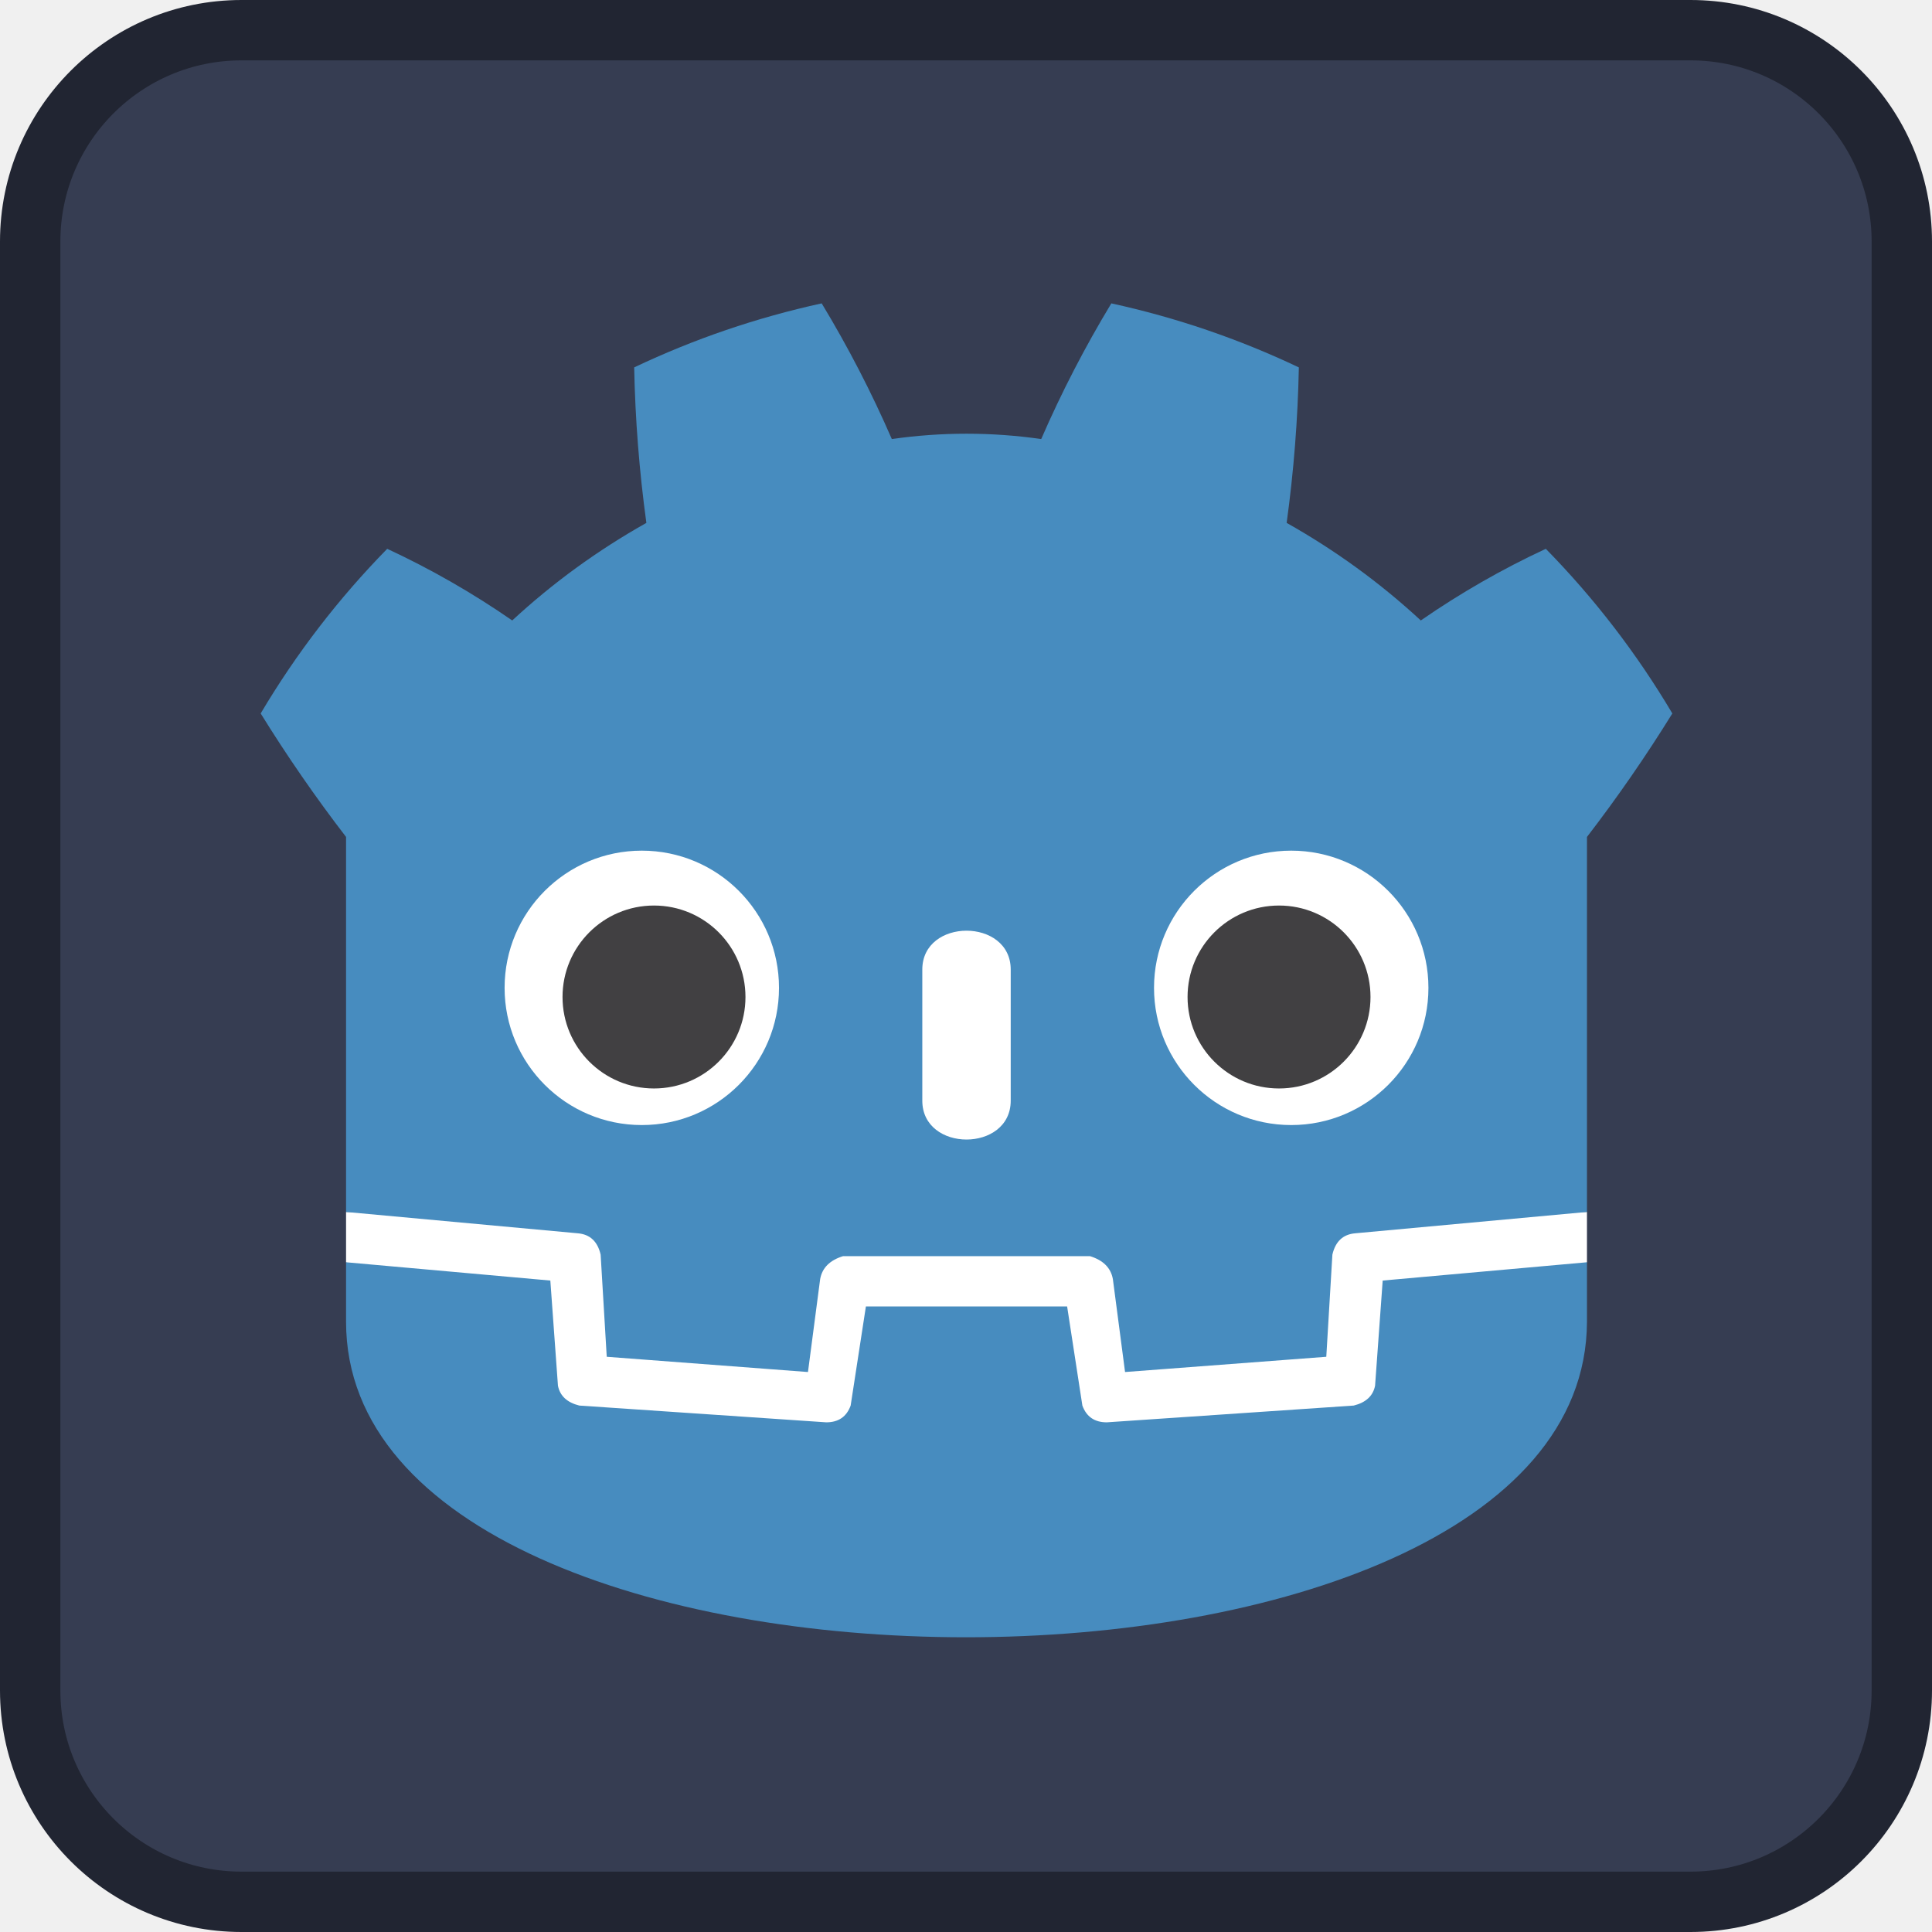
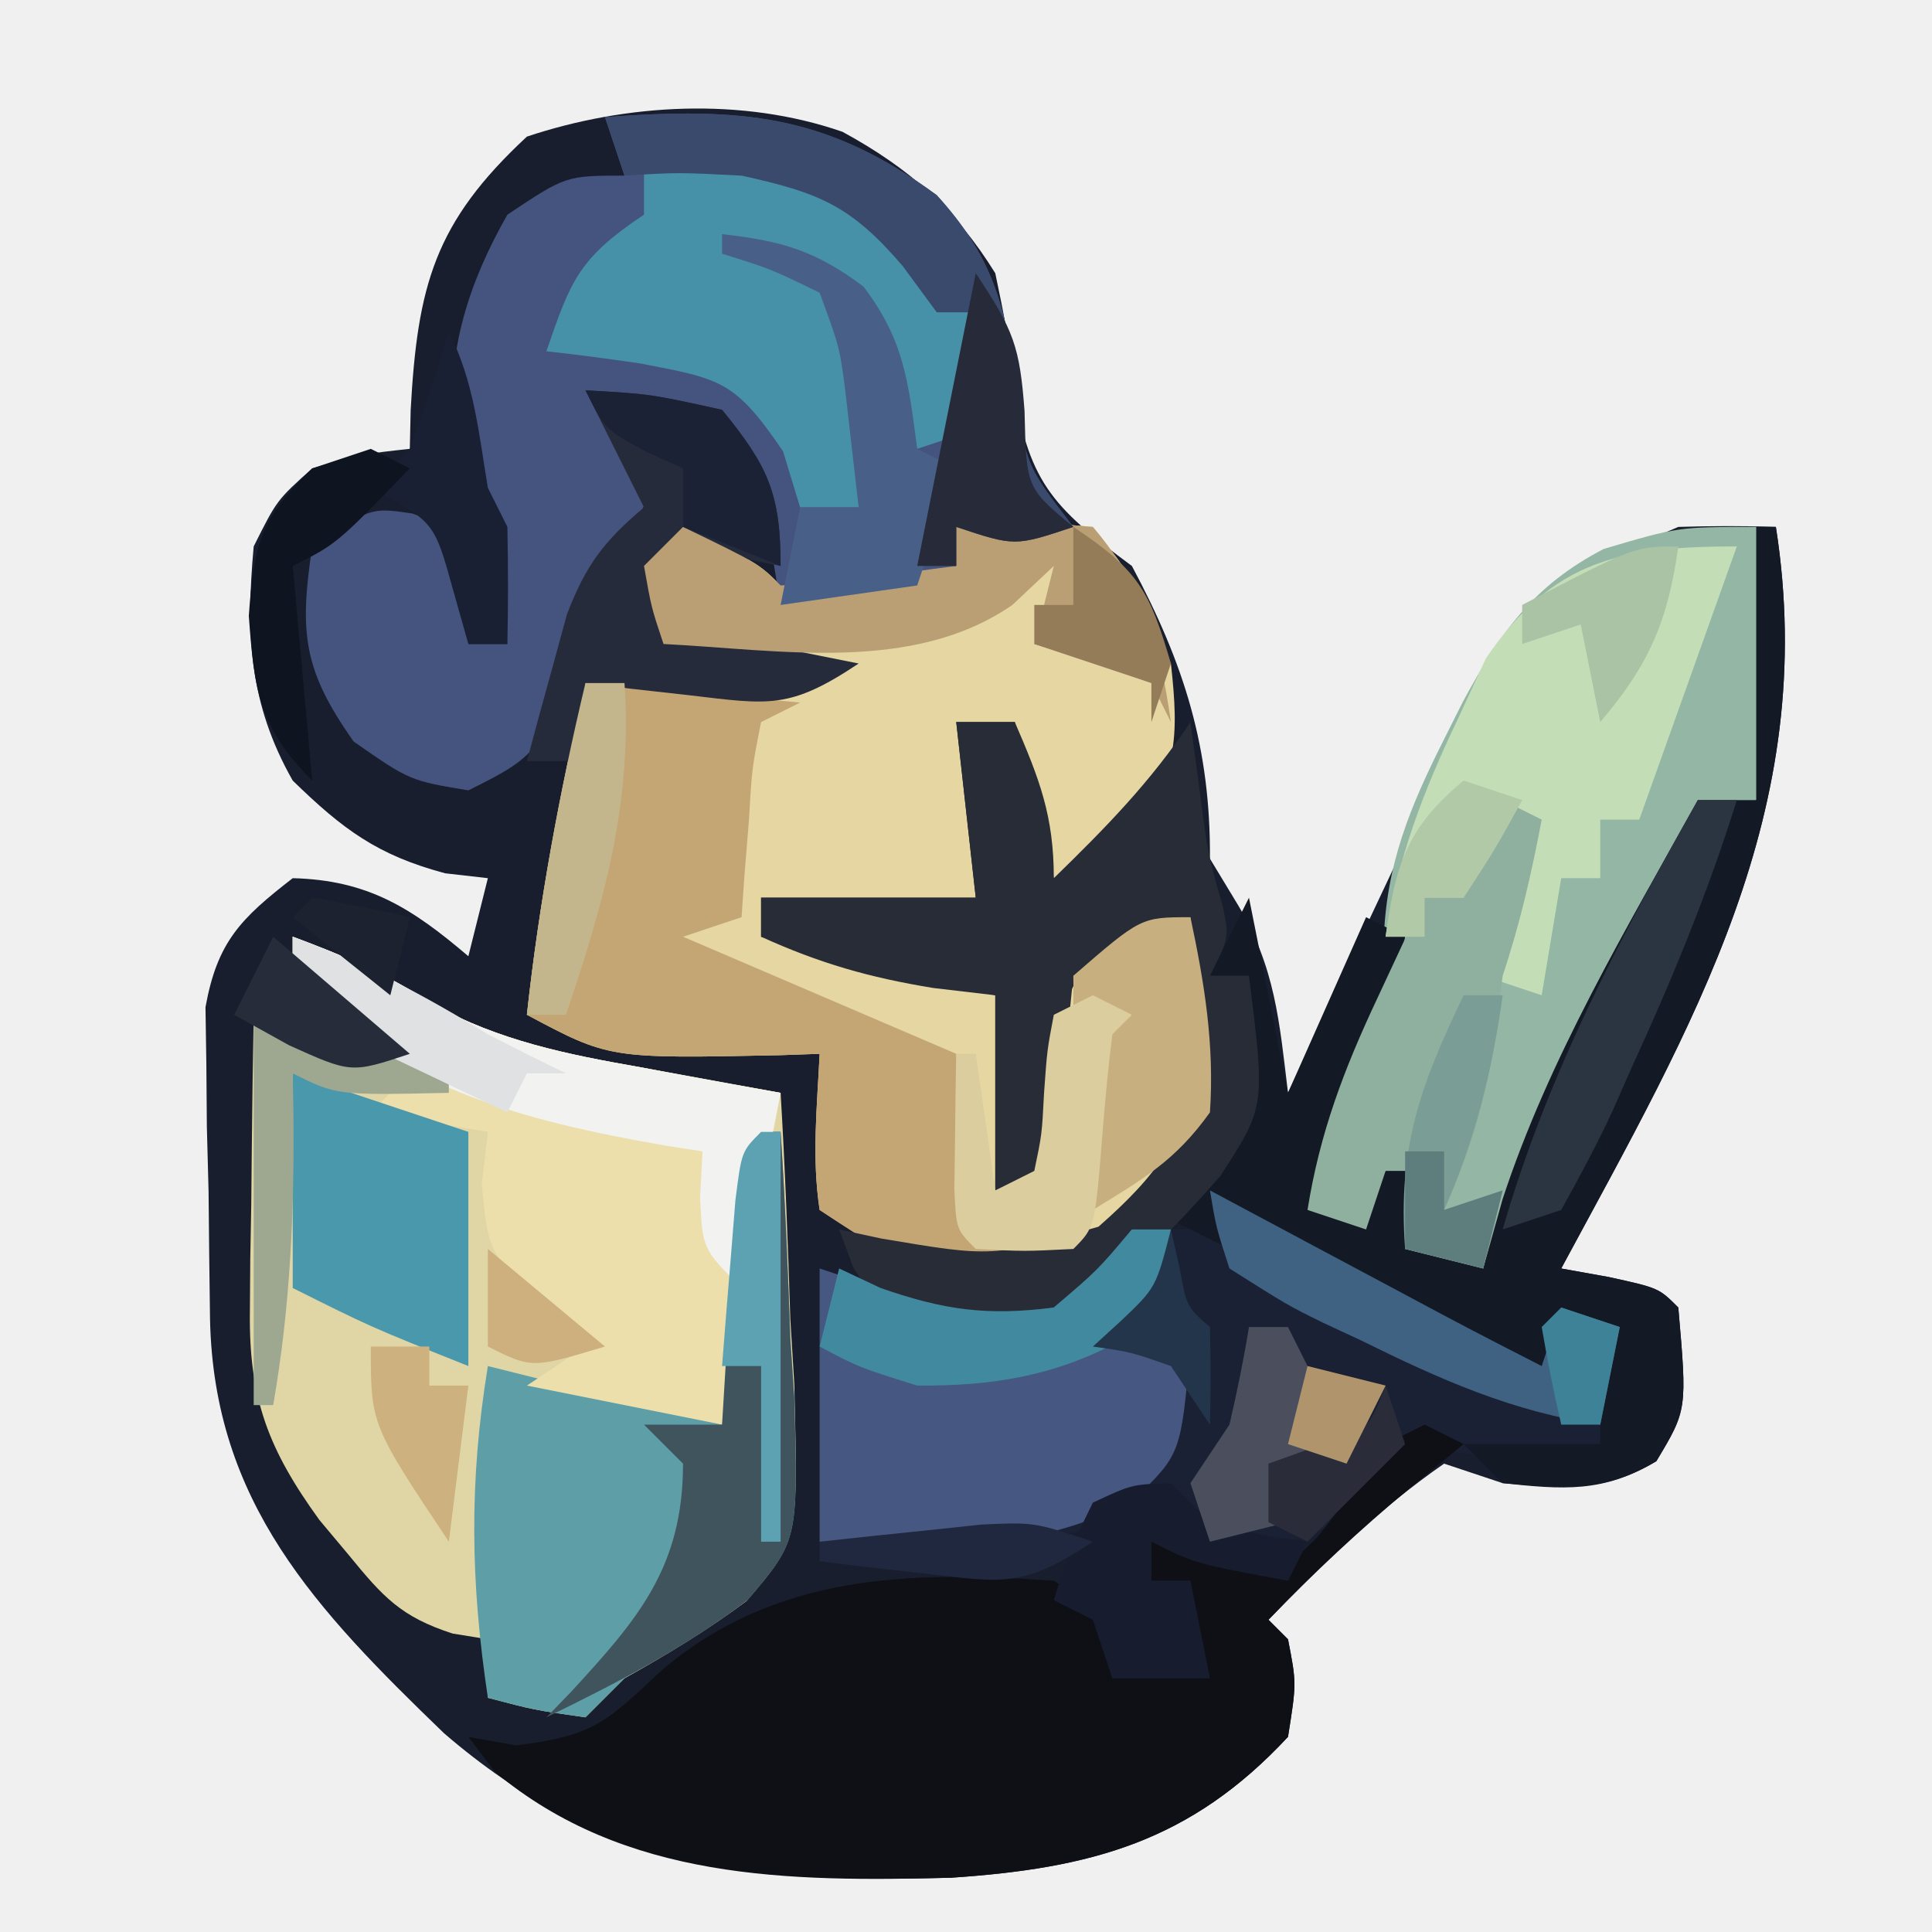
- <svg xmlns="http://www.w3.org/2000/svg" width="128" height="128">
-   <rect width="124" height="124" x="2" y="2" fill="#363d52" stroke="#212532" stroke-width="4" rx="14" />
-   <g fill="#fff" transform="translate(12.322 12.322)scale(.101)">
-     <path d="M105 673v33q407 354 814 0v-33z" />
-     <path fill="#478cbf" d="m105 673 152 14q12 1 15 14l4 67 132 10 8-61q2-11 15-15h162q13 4 15 15l8 61 132-10 4-67q3-13 15-14l152-14V427q30-39 56-81-35-59-83-108-43 20-82 47-40-37-88-64 7-51 8-102-59-28-123-42-26 43-46 89-49-7-98 0-20-46-46-89-64 14-123 42 1 51 8 102-48 27-88 64-39-27-82-47-48 49-83 108 26 42 56 81zm0 33v39c0 276 813 276 814 0v-39l-134 12-5 69q-2 10-14 13l-162 11q-12 0-16-11l-10-65H446l-10 65q-4 11-16 11l-162-11q-12-3-14-13l-5-69z" />
-     <path d="M483 600c0 34 58 34 58 0v-86c0-34-58-34-58 0z" />
-     <circle cx="725" cy="526" r="90" />
-     <circle cx="299" cy="526" r="90" />
-   </g>
-   <g fill="#414042" transform="translate(12.322 12.322)scale(.101)">
-     <circle cx="307" cy="532" r="60" />
-     <circle cx="717" cy="532" r="60" />
-   </g>
+ <svg xmlns="http://www.w3.org/2000/svg" version="1.1" width="99" height="99">
+   <path d="M0 0 C3.44 1.875 5.78 3.946 7.828 7.246 C8.383 9.902 8.383 9.902 8.703 12.746 C9.517 17.891 10.624 19.143 14.828 22.246 C17.51 27.266 18.866 31.575 18.828 37.246 C19.302 38.03 19.777 38.814 20.266 39.621 C22.173 42.826 22.385 45.575 22.828 49.246 C23.146 48.565 23.463 47.884 23.79 47.182 C25.234 44.096 26.687 41.015 28.141 37.934 C28.64 36.862 29.14 35.79 29.654 34.686 C30.141 33.658 30.628 32.629 31.129 31.57 C31.574 30.622 32.019 29.675 32.478 28.698 C34.994 24.129 38.034 22.26 42.828 20.246 C44.494 20.195 46.163 20.187 47.828 20.246 C50.103 34.79 43.572 45.736 36.828 58.246 C37.633 58.39 38.437 58.535 39.266 58.684 C41.828 59.246 41.828 59.246 42.828 60.246 C43.284 65.487 43.284 65.487 41.703 68.121 C39.002 69.742 36.922 69.504 33.828 69.246 C32.343 68.751 32.343 68.751 30.828 68.246 C27.477 70.566 24.652 73.318 21.828 76.246 C22.158 76.576 22.488 76.906 22.828 77.246 C23.266 79.496 23.266 79.496 22.828 82.246 C17.826 87.623 12.737 88.985 5.555 89.465 C-4.808 89.735 -12.42 88.965 -20.422 82.059 C-26.981 75.727 -32.213 70.25 -32.41 60.844 C-32.441 58.665 -32.465 56.487 -32.484 54.309 C-32.513 53.211 -32.542 52.113 -32.572 50.982 C-32.581 49.926 -32.589 48.87 -32.598 47.781 C-32.62 46.333 -32.62 46.333 -32.642 44.856 C-32.038 41.502 -30.833 40.308 -28.172 38.246 C-24.311 38.343 -22.064 39.782 -19.172 42.246 C-18.842 40.926 -18.512 39.606 -18.172 38.246 C-18.894 38.164 -19.616 38.081 -20.359 37.996 C-23.831 37.07 -25.604 35.745 -28.172 33.246 C-30.417 29.29 -30.58 25.741 -30.172 21.246 C-28.984 18.871 -28.984 18.871 -27.172 17.246 C-24.484 16.496 -24.484 16.496 -22.172 16.246 C-22.151 15.268 -22.151 15.268 -22.129 14.27 C-21.78 7.875 -20.905 4.641 -16.172 0.246 C-11.066 -1.456 -5.14 -1.784 0 0 Z " fill="#181E2D" transform="translate(43.17188,6.753906)" />
+   <path d="M0 0 C2.6 0.966 4.878 1.918 7.188 3.469 C10.619 5.337 14.009 6.021 17.812 6.688 C18.505 6.817 19.198 6.947 19.912 7.08 C21.606 7.396 23.303 7.699 25 8 C25.233 11.874 25.375 15.746 25.5 19.625 C25.601 21.267 25.601 21.267 25.703 22.941 C25.897 30.951 25.897 30.951 23.254 34.042 C21.233 35.545 19.198 36.777 17 38 C16.34 38.66 15.68 39.32 15 40 C12.375 39.625 12.375 39.625 10 39 C10 38.01 10 37.02 10 36 C9.107 35.855 9.107 35.855 8.195 35.707 C5.543 34.853 4.625 33.827 2.875 31.688 C2.377 31.093 1.88 30.499 1.367 29.887 C-1.226 26.308 -2.252 23.68 -2.195 19.234 C-2.189 18.345 -2.182 17.455 -2.176 16.539 C-2.159 15.619 -2.142 14.698 -2.125 13.75 C-2.116 12.814 -2.107 11.878 -2.098 10.914 C-2.074 8.609 -2.041 6.305 -2 4 C0.31 4.66 2.62 5.32 5 6 C4.175 5.381 3.35 4.763 2.5 4.125 C1.675 3.424 0.85 2.723 0 2 C0 1.34 0 0.68 0 0 Z " fill="#E0D6A5" transform="translate(15,48)" />
+   <path d="M0 0 C3.875 1.875 3.875 1.875 5 3 C6.525 2.911 8.047 2.755 9.562 2.562 C10.389 2.461 11.215 2.359 12.066 2.254 C13.024 2.128 13.024 2.128 14 2 C14 1.34 14 0.68 14 0 C17.312 -0.312 17.312 -0.312 21 0 C22.875 2.375 22.875 2.375 24 5 C24.495 5.99 24.495 5.99 25 7 C25.432 10.892 25.294 12.549 23.125 15.875 C22.424 16.576 21.723 17.277 21 18 C20.34 18 19.68 18 19 18 C18.34 15.36 17.68 12.72 17 10 C16.01 10 15.02 10 14 10 C14.33 12.97 14.66 15.94 15 19 C11.37 19 7.74 19 4 19 C4 19.66 4 20.32 4 21 C7.96 21.99 11.92 22.98 16 24 C16 27.3 16 30.6 16 34 C16.99 33.505 16.99 33.505 18 33 C18.566 30.495 18.894 27.989 19.242 25.445 C20.18 22.419 21.289 21.557 24 20 C24.66 20 25.32 20 26 20 C27.185 24.516 27.972 28.277 25.602 32.48 C22.888 35.511 20.699 37.763 16.566 38.34 C12.603 37.982 10.35 37.233 7 35 C6.592 32.288 6.867 29.756 7 27 C6.336 27.023 5.672 27.046 4.988 27.07 C-3.782 27.25 -3.782 27.25 -8 25 C-7.368 19.208 -6.33 13.674 -5 8 C-1.37 8 2.26 8 6 8 C3.36 7.01 0.72 6.02 -2 5 C-1 1 -1 1 0 0 Z " fill="#E5D6A2" transform="translate(35,27)" />
+   <path d="M0 0 C6.959 -0.504 11.305 -0.184 17 4 C19.798 7.08 20.495 9.537 21.062 13.625 C21.523 17.791 21.523 17.791 24 21 C21 22 21 22 18 21 C18 21.66 18 22.32 18 23 C14.865 24.858 12.625 25.201 9 25 C8.876 24.258 8.752 23.515 8.625 22.75 C7.834 19.133 7.834 19.133 6 16 C2.941 15.184 2.941 15.184 0 15 C0.99 15.99 1.98 16.98 3 18 C2.716 18.543 2.433 19.085 2.141 19.645 C0.943 22.038 0.943 22.038 -0.078 24.762 C-3.222 32.611 -3.222 32.611 -7 34.5 C-10 34 -10 34 -12.875 32 C-15.475 28.329 -15.665 26.409 -15 22 C-12 20 -12 20 -9.875 20.312 C-8 21 -8 21 -7 22 C-6.959 23.666 -6.957 25.334 -7 27 C-6.34 27 -5.68 27 -5 27 C-5.464 25.206 -5.464 25.206 -5.938 23.375 C-6.204 22.273 -6.204 22.273 -6.477 21.148 C-6.896 19.426 -7.349 17.711 -7.812 16 C-8.067 11.923 -7.015 8.55 -5 5 C-2 3 -2 3 1 3 C0.67 2.01 0.34 1.02 0 0 Z " fill="#44547E" transform="translate(31,6)" />
+   <path d="M0 0 C1.06 0.566 2.119 1.132 3.211 1.715 C4.599 2.456 5.987 3.197 7.375 3.938 C8.074 4.311 8.772 4.684 9.492 5.068 C13.229 7.067 13.229 7.067 17 9 C17.33 8.01 17.66 7.02 18 6 C18.99 6.33 19.98 6.66 21 7 C21.625 9.375 21.625 9.375 22 12 C21.34 12.66 20.68 13.32 20 14 C17.398 13.977 17.398 13.977 14.375 13.625 C13.372 13.514 12.369 13.403 11.336 13.289 C10.18 13.146 10.18 13.146 9 13 C8.67 13.99 8.34 14.98 8 16 C4.776 18.149 3.733 18.383 0 18 C-0.66 17.34 -1.32 16.68 -2 16 C-2.928 16.33 -3.856 16.66 -4.812 17 C-9.843 18.47 -14.798 18.128 -20 18 C-20 13.38 -20 8.76 -20 4 C-18.02 4.66 -16.04 5.32 -14 6 C-10.915 6.5 -10.915 6.5 -8 6 C-6.627 4.708 -5.29 3.376 -4 2 C-2.68 2 -1.36 2 0 2 C0 1.34 0 0.68 0 0 Z " fill="#1A2134" transform="translate(62,61)" />
+   <path d="M0 0 C0.66 0.33 1.32 0.66 2 1 C1.093 1.742 0.185 2.485 -0.75 3.25 C-3.307 5.377 -5.691 7.602 -8 10 C-7.505 10.495 -7.505 10.495 -7 11 C-6.562 13.25 -6.562 13.25 -7 16 C-12.002 21.377 -17.091 22.739 -24.273 23.219 C-32.596 23.435 -40.977 23.352 -47.625 17.812 C-48.079 17.214 -48.532 16.616 -49 16 C-48.196 16.144 -47.391 16.289 -46.562 16.438 C-42.512 15.94 -41.943 15.235 -39.062 12.562 C-33.215 7.624 -26.39 7.495 -19 8 C-18.01 8.66 -17.02 9.32 -16 10 C-16 10.99 -16 11.98 -16 13 C-12.752 11.278 -12.752 11.278 -12 8 C-12.66 8 -13.32 8 -14 8 C-14 7.34 -14 6.68 -14 6 C-12.948 6.289 -11.896 6.577 -10.812 6.875 C-7.167 7.413 -7.167 7.413 -5.492 5.766 C-4.266 4.224 -3.129 2.613 -2 1 C-1.34 0.67 -0.68 0.34 0 0 Z " fill="#0E1016" transform="translate(73,73)" />
+   <path d="M0 0 C0 4.62 0 9.24 0 14 C-0.99 14.33 -1.98 14.66 -3 15 C-4.445 17.288 -4.445 17.288 -5.699 20.129 C-6.186 21.163 -6.672 22.198 -7.174 23.264 C-7.673 24.352 -8.173 25.441 -8.688 26.562 C-9.199 27.655 -9.71 28.747 -10.236 29.873 C-11.5 32.578 -12.754 35.287 -14 38 C-15.32 37.67 -16.64 37.34 -18 37 C-17.67 35.68 -17.34 34.36 -17 33 C-17.66 33 -18.32 33 -19 33 C-19.33 33.99 -19.66 34.98 -20 36 C-20.99 35.67 -21.98 35.34 -23 35 C-22.551 31.949 -21.899 29.81 -20.438 27.062 C-18.785 24.149 -18.785 24.149 -19.098 21.254 C-18.979 17.297 -17.749 14.348 -16 10.875 C-15.689 10.255 -15.378 9.635 -15.057 8.996 C-13.132 5.424 -11.438 3.003 -7.812 1.125 C-4 0 -4 0 0 0 Z " fill="#94B6A4" transform="translate(90,27)" />
+   <path d="M0 0 C0.33 0 0.66 0 1 0 C3.275 14.544 -3.257 25.49 -10 38 C-9.196 38.144 -8.391 38.289 -7.562 38.438 C-5 39 -5 39 -4 40 C-3.544 45.241 -3.544 45.241 -5.125 47.875 C-7.842 49.505 -9.897 49.33 -13 49 C-13.66 48.34 -14.32 47.68 -15 47 C-12.69 47 -10.38 47 -8 47 C-8 46.01 -8 45.02 -8 44 C-8 43.01 -8 42.02 -8 41 C-8.66 41 -9.32 41 -10 41 C-10 41.99 -10 42.98 -10 44 C-13.634 42.219 -17.189 40.298 -20.75 38.375 C-21.352 38.05 -21.954 37.725 -22.574 37.391 C-24.05 36.594 -25.525 35.797 -27 35 C-27 35.66 -27 36.32 -27 37 C-28.32 36.34 -29.64 35.68 -31 35 C-30.361 34.505 -29.721 34.01 -29.062 33.5 C-26.185 30.012 -26.298 27.465 -26 23 C-26.66 23 -27.32 23 -28 23 C-27.34 21.68 -26.68 20.36 -26 19 C-25.34 22.3 -24.68 25.6 -24 29 C-22.02 24.545 -22.02 24.545 -20 20 C-19.34 20.33 -18.68 20.66 -18 21 C-18.61 25.145 -20.137 28.274 -22 32 C-22 32.99 -22 33.98 -22 35 C-21.34 35 -20.68 35 -20 35 C-19.67 34.34 -19.34 33.68 -19 33 C-18.34 33 -17.68 33 -17 33 C-17 34.32 -17 35.64 -17 37 C-16.01 37.33 -15.02 37.66 -14 38 C-13.67 36.824 -13.34 35.649 -13 34.438 C-10.622 27.199 -6.682 20.638 -3 14 C-2.01 14 -1.02 14 0 14 C0 9.38 0 4.76 0 0 Z " fill="#131925" transform="translate(90,27)" />
+   <path d="M0 0 C3.63 0.33 7.26 0.66 11 1 C10.01 1.495 10.01 1.495 9 2 C8.532 4.356 8.532 4.356 8.375 7.062 C8.3 7.982 8.225 8.901 8.148 9.848 C8.099 10.558 8.05 11.268 8 12 C7.01 12.33 6.02 12.66 5 13 C11.93 15.97 11.93 15.97 19 19 C19.13 21.279 19.26 23.557 19.391 25.836 C19.792 28.188 19.792 28.188 22.047 29.289 C22.691 29.524 23.336 29.758 24 30 C22.562 29.885 21.124 29.758 19.688 29.625 C18.887 29.555 18.086 29.486 17.262 29.414 C15 29 15 29 12 27 C11.592 24.288 11.867 21.756 12 19 C11.336 19.023 10.672 19.046 9.988 19.07 C1.218 19.25 1.218 19.25 -3 17 C-2.368 11.208 -1.33 5.674 0 0 Z " fill="#C4A675" transform="translate(30,35)" />
+   <path d="M0 0 C0.99 0 1.98 0 3 0 C4.257 2.906 5 4.796 5 8 C7.648 5.422 9.944 3.084 12 0 C12.144 1.073 12.289 2.145 12.438 3.25 C12.894 6.785 12.894 6.785 13.625 9.312 C14 11 14 11 13 13 C13.66 13 14.32 13 15 13 C15.838 19.706 15.838 19.706 13.547 23.242 C10.876 26.306 8.393 28.738 5 31 C2.809 31.117 2.809 31.117 0.438 30.875 C-0.74 30.778 -0.74 30.778 -1.941 30.68 C-4 30 -4 30 -5.277 27.945 C-5.635 26.982 -5.635 26.982 -6 26 C-5.287 26.153 -4.574 26.307 -3.84 26.465 C1.868 27.428 1.868 27.428 7.289 25.859 C10.252 23.25 11.803 21.257 12.422 17.305 C12.436 14.827 12.311 12.457 12 10 C11.381 10.495 10.762 10.99 10.125 11.5 C8 13 8 13 6 13 C5.67 16.3 5.34 19.6 5 23 C4.01 23.33 3.02 23.66 2 24 C2 20.7 2 17.4 2 14 C0.948 13.876 -0.104 13.752 -1.188 13.625 C-4.46 13.089 -7.005 12.361 -10 11 C-10 10.34 -10 9.68 -10 9 C-6.37 9 -2.74 9 1 9 C0.67 6.03 0.34 3.06 0 0 Z " fill="#282C37" transform="translate(49,37)" />
+   <path d="M0 0 C0.33 0 0.66 0 1 0 C1.234 3.541 1.375 7.079 1.5 10.625 C1.601 12.124 1.601 12.124 1.703 13.652 C1.897 20.983 1.897 20.983 -0.746 23.979 C-2.768 25.483 -4.818 26.746 -7 28 C-7.66 28.66 -8.32 29.32 -9 30 C-11.625 29.625 -11.625 29.625 -14 29 C-14.893 23.064 -14.97 17.93 -14 12 C-8.06 13.485 -8.06 13.485 -2 15 C-1.939 14.001 -1.879 13.002 -1.816 11.973 C-1.733 10.682 -1.649 9.392 -1.562 8.062 C-1.481 6.775 -1.4 5.487 -1.316 4.16 C-1 1 -1 1 0 0 Z " fill="#5E9EA7" transform="translate(39,58)" />
+   <path d="M0 0 C2.6 0.966 4.878 1.918 7.188 3.469 C10.621 5.338 14.009 6.021 17.812 6.688 C20.184 7.121 22.556 7.554 25 8 C24.01 13.61 23.02 19.22 22 25 C18.7 24.34 15.4 23.68 12 23 C12.99 22.34 13.98 21.68 15 21 C14.175 20.299 13.35 19.598 12.5 18.875 C10 16 10 16 9.688 12.688 C9.791 11.801 9.894 10.914 10 10 C7.03 9.505 7.03 9.505 4 9 C4.66 8.34 5.32 7.68 6 7 C5.01 6.216 4.02 5.433 3 4.625 C2.01 3.759 1.02 2.893 0 2 C0 1.34 0 0.68 0 0 Z " fill="#ECDFAB" transform="translate(15,48)" />
+   <path d="M0 0 C0.66 0 1.32 0 2 0 C1.427 2.867 1.139 3.861 -1 6 C0.32 6 1.64 6 3 6 C2.511 11.506 2.511 11.506 0.125 13.812 C-5.13 16.749 -10.119 16.069 -16 16 C-16 11.38 -16 6.76 -16 2 C-14.02 2.66 -12.04 3.32 -10 4 C-6.915 4.5 -6.915 4.5 -4 4 C-1.749 2.083 -1.749 2.083 0 0 Z " fill="#465782" transform="translate(58,63)" />
+   <path d="M0 0 C4.803 0.117 8.733 0.315 12.562 3.438 C15 6 15 6 15 8 C15.66 8 16.32 8 17 8 C17 9.98 17 11.96 17 14 C16.01 14.33 15.02 14.66 14 15 C13.546 13.866 13.092 12.731 12.625 11.562 C11.429 7.953 11.429 7.953 9 7 C9.495 7.887 9.99 8.774 10.5 9.688 C11.944 12.876 12.302 14.582 12 18 C10.68 18 9.36 18 8 18 C7.711 17.051 7.423 16.102 7.125 15.125 C4.652 11.488 3.949 11.421 -0.188 10.625 C-1.788 10.391 -3.392 10.175 -5 10 C-3.75 6.347 -3.329 5.219 0 3 C0 2.01 0 1.02 0 0 Z " fill="#4691A8" transform="translate(33,8)" />
+   <path d="M0 0 C-1.65 4.62 -3.3 9.24 -5 14 C-5.66 14 -6.32 14 -7 14 C-7 14.99 -7 15.98 -7 17 C-7.66 17 -8.32 17 -9 17 C-9.33 18.98 -9.66 20.96 -10 23 C-10.99 22.67 -11.98 22.34 -13 22 C-12.649 21.237 -12.299 20.474 -11.938 19.688 C-10.676 16.952 -10.676 16.952 -12 14 C-12.66 15.32 -13.32 16.64 -14 18 C-14.66 18 -15.32 18 -16 18 C-16 18.66 -16 19.32 -16 20 C-16.66 20 -17.32 20 -18 20 C-17.363 15.938 -16.082 12.582 -14.312 8.875 C-13.595 7.324 -13.595 7.324 -12.863 5.742 C-9.422 0.678 -5.954 0 0 0 Z " fill="#C3DDB7" transform="translate(89,28)" />
+   <path d="M0 0 C0.66 0.33 1.32 0.66 2 1 C1.477 3.763 0.891 6.326 0 9 C-0.144 10.114 -0.289 11.227 -0.438 12.375 C-0.935 15.581 -1.667 18.067 -3 21 C-2.01 20.67 -1.02 20.34 0 20 C-0.33 21.32 -0.66 22.64 -1 24 C-2.32 23.67 -3.64 23.34 -5 23 C-4.67 21.68 -4.34 20.36 -4 19 C-4.66 19 -5.32 19 -6 19 C-6.33 19.99 -6.66 20.98 -7 22 C-7.99 21.67 -8.98 21.34 -10 21 C-9.372 17.051 -8.135 13.801 -6.438 10.188 C-5.982 9.212 -5.527 8.236 -5.059 7.23 C-4.709 6.494 -4.36 5.758 -4 5 C-3.34 5 -2.68 5 -2 5 C-1.34 3.35 -0.68 1.7 0 0 Z " fill="#90B09F" transform="translate(77,41)" />
+   <path d="M0 0 C3.312 0.188 3.312 0.188 7 1 C9.349 3.879 10 5.275 10 9 C8.35 8.67 6.7 8.34 5 8 C4.67 9.32 4.34 10.64 4 12 C7.3 12.66 10.6 13.32 14 14 C10.451 16.366 9.424 16.109 5.312 15.625 C3.822 15.459 3.822 15.459 2.301 15.289 C1.542 15.194 0.782 15.098 0 15 C0 16.32 0 17.64 0 19 C-0.99 19 -1.98 19 -3 19 C-2.575 17.393 -2.134 15.789 -1.688 14.188 C-1.444 13.294 -1.2 12.401 -0.949 11.48 C0.02 8.948 0.95 7.728 3 6 C2.536 5.072 2.536 5.072 2.062 4.125 C1.375 2.75 0.688 1.375 0 0 Z " fill="#262B3C" transform="translate(30,20)" />
+   <path d="M0 0 C2.97 0.99 5.94 1.98 9 3 C9 6.96 9 10.92 9 15 C4 13 4 13 0 11 C0 7.37 0 3.74 0 0 Z " fill="#4A98AC" transform="translate(15,55)" />
+   <path d="M0 0 C3.875 1.875 3.875 1.875 5 3 C6.525 2.911 8.047 2.755 9.562 2.562 C10.389 2.461 11.215 2.359 12.066 2.254 C12.704 2.17 13.343 2.086 14 2 C14 1.34 14 0.68 14 0 C17.312 -0.312 17.312 -0.312 21 0 C23.621 3.058 24.437 6.058 25 10 C24.67 9.34 24.34 8.68 24 8 C22.021 7.273 20.02 6.602 18 6 C18.33 4.68 18.66 3.36 19 2 C18.299 2.66 17.598 3.32 16.875 4 C11.743 7.538 4.931 6.292 -1 6 C-1.625 4.125 -1.625 4.125 -2 2 C-1.34 1.34 -0.68 0.68 0 0 Z " fill="#BA9F74" transform="translate(35,27)" />
+   <path d="M0 0 C6.959 -0.504 11.305 -0.184 17 4 C19.798 7.08 20.495 9.537 21.062 13.625 C21.523 17.791 21.523 17.791 24 21 C21 22 21 22 18 21 C18 21.66 18 22.32 18 23 C17.34 23 16.68 23 16 23 C16.822 18.617 17.902 14.321 19 10 C18.34 10 17.68 10 17 10 C16.422 9.216 15.845 8.432 15.25 7.625 C12.586 4.517 10.959 3.871 7 3 C3.75 2.832 3.75 2.832 1 3 C0.67 2.01 0.34 1.02 0 0 Z " fill="#3A4A6D" transform="translate(31,6)" />
+   <path d="M0 0 C0.33 0 0.66 0 1 0 C1.234 3.541 1.375 7.079 1.5 10.625 C1.567 11.624 1.634 12.623 1.703 13.652 C1.896 20.941 1.896 20.941 -0.676 23.979 C-3.905 26.444 -7.36 28.22 -11 30 C-10.368 29.346 -10.368 29.346 -9.723 28.68 C-6.301 24.961 -4 22.306 -4 17 C-4.66 16.34 -5.32 15.68 -6 15 C-4.68 15 -3.36 15 -2 15 C-1.939 14.001 -1.879 13.002 -1.816 11.973 C-1.733 10.682 -1.649 9.392 -1.562 8.062 C-1.481 6.775 -1.4 5.487 -1.316 4.16 C-1 1 -1 1 0 0 Z " fill="#3F545C" transform="translate(39,58)" />
+   <path d="M0 0 C2.6 0.966 4.878 1.918 7.188 3.469 C10.619 5.337 14.009 6.021 17.812 6.688 C18.505 6.817 19.198 6.947 19.912 7.08 C21.606 7.396 23.303 7.699 25 8 C24.34 11.3 23.68 14.6 23 18 C21 16 21 16 20.875 13.375 C20.916 12.591 20.957 11.807 21 11 C20.371 10.902 19.742 10.804 19.094 10.703 C11.962 9.457 4.883 7.719 0 2 C0 1.34 0 0.68 0 0 Z " fill="#F2F2F0" transform="translate(15,48)" />
+   <path d="M0 0 C3.047 0.339 4.775 0.831 7.25 2.688 C9.352 5.465 9.546 7.594 10 11 C10.66 11.33 11.32 11.66 12 12 C11.34 13.98 10.68 15.96 10 18 C7.69 18.33 5.38 18.66 3 19 C3.33 17.35 3.66 15.7 4 14 C4.99 14 5.98 14 7 14 C6.856 12.742 6.711 11.484 6.562 10.188 C6.481 9.48 6.4 8.772 6.316 8.043 C6.028 5.806 6.028 5.806 5 3 C2.496 1.781 2.496 1.781 0 1 C0 0.67 0 0.34 0 0 Z " fill="#485F88" transform="translate(37,12)" />
+   <path d="M0 0 C0.72 3.373 1.237 6.548 1 10 C-0.754 12.455 -2.372 13.391 -5 15 C-4.988 14.362 -4.977 13.724 -4.965 13.066 C-4.956 12.24 -4.947 11.414 -4.938 10.562 C-4.92 9.327 -4.92 9.327 -4.902 8.066 C-4.767 6.008 -4.767 6.008 -6 5 C-6 4.34 -6 3.68 -6 3 C-2.538 0 -2.538 0 0 0 Z " fill="#C8AF7F" transform="translate(61,47)" />
+   <path d="M0 0 C1.06 0.566 2.119 1.132 3.211 1.715 C4.599 2.456 5.987 3.197 7.375 3.938 C8.423 4.497 8.423 4.497 9.492 5.068 C13.229 7.067 13.229 7.067 17 9 C17.33 8.01 17.66 7.02 18 6 C18.99 6.33 19.98 6.66 21 7 C20.67 8.65 20.34 10.3 20 12 C15.533 11.361 11.757 9.67 7.75 7.688 C7.113 7.392 6.476 7.096 5.82 6.791 C3.984 5.887 3.984 5.887 1 4 C0.313 1.882 0.313 1.882 0 0 Z " fill="#3F6283" transform="translate(62,61)" />
+   <path d="M0 0 C0.66 0 1.32 0 2 0 C0.507 4.777 -1.352 9.274 -3.438 13.812 C-3.737 14.492 -4.037 15.172 -4.346 15.873 C-5.149 17.622 -6.068 19.316 -7 21 C-7.99 21.33 -8.98 21.66 -10 22 C-7.707 14.042 -4.051 7.181 0 0 Z " fill="#2B3541" transform="translate(87,41)" />
+   <path d="M0 0 C0.66 0.66 1.32 1.32 2 2 C4.571 2.648 4.571 2.648 7 3 C6.67 3.66 6.34 4.32 6 5 C1.25 4.125 1.25 4.125 -1 3 C-1 3.66 -1 4.32 -1 5 C-0.34 5 0.32 5 1 5 C1.33 6.65 1.66 8.3 2 10 C0.35 10 -1.3 10 -3 10 C-3.33 9.01 -3.66 8.02 -4 7 C-4.66 6.67 -5.32 6.34 -6 6 C-5.25 3.562 -5.25 3.562 -4 1 C-2 0.062 -2 0.062 0 0 Z " fill="#171D2F" transform="translate(60,76)" />
+   <path d="M0 0 C0.66 0 1.32 0 2 0 C2.33 0.66 2.66 1.32 3 2 C5.025 2.652 5.025 2.652 7 3 C6.34 4.32 5.68 5.64 5 7 C3.68 7 2.36 7 1 7 C1.33 7.99 1.66 8.98 2 10 C0.68 10.33 -0.64 10.66 -2 11 C-2.33 10.01 -2.66 9.02 -3 8 C-2.34 7.01 -1.68 6.02 -1 5 C-0.615 3.345 -0.272 1.678 0 0 Z " fill="#4B4E5D" transform="translate(64,68)" />
+   <path d="M0 0 C0.66 0 1.32 0 2 0 C1.651 2.529 1.189 3.796 -0.562 5.688 C-3.961 7.517 -7.152 8.03 -11 8 C-14 7.062 -14 7.062 -16 6 C-15.67 4.68 -15.34 3.36 -15 2 C-13.948 2.495 -13.948 2.495 -12.875 3 C-9.618 4.133 -7.423 4.437 -4 4 C-1.749 2.083 -1.749 2.083 0 0 Z " fill="#41899E" transform="translate(58,63)" />
+   <path d="M0 0 C0.66 0.33 1.32 0.66 2 1 C1.67 1.33 1.34 1.66 1 2 C0.792 3.662 0.633 5.33 0.5 7 C0.111 11.889 0.111 11.889 -1 13 C-3.5 13.125 -3.5 13.125 -6 13 C-7 12 -7 12 -7.098 9.934 C-7.086 9.11 -7.074 8.286 -7.062 7.438 C-7.053 6.611 -7.044 5.785 -7.035 4.934 C-7.024 4.296 -7.012 3.657 -7 3 C-6.67 3 -6.34 3 -6 3 C-5.67 5.31 -5.34 7.62 -5 10 C-4.34 9.67 -3.68 9.34 -3 9 C-2.61 7.135 -2.61 7.135 -2.5 5 C-2.344 2.812 -2.344 2.812 -2 1 C-1.34 0.67 -0.68 0.34 0 0 Z " fill="#DBCD9D" transform="translate(56,51)" />
+   <path d="M0 0 C3.3 0.99 6.6 1.98 10 3 C10 3.33 10 3.66 10 4 C4.25 4.125 4.25 4.125 2 3 C2.012 3.641 2.023 4.281 2.035 4.941 C2.089 10.087 1.882 14.93 1 20 C0.67 20 0.34 20 0 20 C0 13.4 0 6.8 0 0 Z " fill="#9EA891" transform="translate(13,52)" />
+   <path d="M0 0 C1.954 2.93 2.253 3.763 2.5 7.062 C2.592 11 2.592 11 5 13 C2 14 2 14 -1 13 C-1 13.66 -1 14.32 -1 15 C-1.66 15 -2.32 15 -3 15 C-2 10 -1 5 0 0 Z " fill="#272B39" transform="translate(50,14)" />
+   <path d="M0 0 C0.66 0 1.32 0 2 0 C2.402 6.166 0.968 11.177 -1 17 C-1.66 17 -2.32 17 -3 17 C-2.369 11.219 -1.348 5.656 0 0 Z " fill="#C4B68C" transform="translate(30,35)" />
+   <path d="M0 0 C3.312 0.188 3.312 0.188 7 1 C9.349 3.879 10 5.275 10 9 C7.525 8.01 7.525 8.01 5 7 C5 6.01 5 5.02 5 4 C4.361 3.711 3.721 3.422 3.062 3.125 C1 2 1 2 0 0 Z " fill="#1B2235" transform="translate(30,20)" />
+   <path d="M0 0 C0.33 0 0.66 0 1 0 C1 6.93 1 13.86 1 21 C0.67 21 0.34 21 0 21 C0 18.03 0 15.06 0 12 C-0.66 12 -1.32 12 -2 12 C-1.86 10.187 -1.713 8.375 -1.562 6.562 C-1.481 5.553 -1.4 4.544 -1.316 3.504 C-1 1 -1 1 0 0 Z " fill="#5CA2B3" transform="translate(39,58)" />
+   <path d="M0 0 C1.299 2.597 1.524 5.146 2 8 C2.33 8.66 2.66 9.32 3 10 C3.04 12 3.043 14 3 16 C2.34 16 1.68 16 1 16 C0.732 15.051 0.464 14.102 0.188 13.125 C-0.75 9.747 -0.75 9.747 -4 8 C-3.34 7.34 -2.68 6.68 -2 6 C-1.286 4.016 -0.614 2.017 0 0 Z " fill="#192034" transform="translate(23,17)" />
+   <path d="M0 0 C0.66 0 1.32 0 2 0 C1.449 3.949 0.611 7.349 -1 11 C-0.01 10.67 0.98 10.34 2 10 C1.67 11.32 1.34 12.64 1 14 C-0.32 13.67 -1.64 13.34 -3 13 C-3.383 7.768 -2.219 4.622 0 0 Z " fill="#7A9D95" transform="translate(75,51)" />
+   <path d="M0 0 C3.602 1.338 6.731 2.989 10 5 C11.326 5.681 12.657 6.353 14 7 C13.34 7 12.68 7 12 7 C11.67 7.66 11.34 8.32 11 9 C9.725 8.404 8.456 7.798 7.188 7.188 C6.126 6.683 6.126 6.683 5.043 6.168 C2.962 4.978 1.531 3.84 0 2 C0 1.34 0 0.68 0 0 Z " fill="#E0E1E3" transform="translate(15,48)" />
+   <path d="M0 0 C0.66 0.33 1.32 0.66 2 1 C-1.75 4.875 -1.75 4.875 -4 6 C-3.67 9.63 -3.34 13.26 -3 17 C-5.737 14.263 -5.971 12.395 -6.25 8.562 C-5.988 4.836 -5.647 3.549 -3 1 C-2.01 0.67 -1.02 0.34 0 0 Z " fill="#0F1421" transform="translate(19,23)" />
+   <path d="M0 0 C-0.531 3.821 -1.497 6.062 -4 9 C-4.33 7.35 -4.66 5.7 -5 4 C-5.99 4.33 -6.98 4.66 -8 5 C-8 4.34 -8 3.68 -8 3 C-2.25 0 -2.25 0 0 0 Z " fill="#AAC3A5" transform="translate(86,28)" />
+   <path d="M0 0 C3.341 2.227 3.902 3.249 5 7 C4.67 7.99 4.34 8.98 4 10 C4 9.34 4 8.68 4 8 C2.02 7.34 0.04 6.68 -2 6 C-2 5.34 -2 4.68 -2 4 C-1.34 4 -0.68 4 0 4 C0 2.68 0 1.36 0 0 Z " fill="#937C57" transform="translate(55,27)" />
+   <path d="M0 0 C0.99 0 1.98 0 3 0 C3 0.66 3 1.32 3 2 C3.66 2 4.32 2 5 2 C4.67 4.64 4.34 7.28 4 10 C0 4 0 4 0 0 Z " fill="#CDB17E" transform="translate(19,69)" />
+   <path d="M0 0 C0.99 0.33 1.98 0.66 3 1 C1.625 3.5 1.625 3.5 0 6 C-0.66 6 -1.32 6 -2 6 C-2 6.66 -2 7.32 -2 8 C-2.66 8 -3.32 8 -4 8 C-3.502 4.312 -2.899 2.395 0 0 Z " fill="#B1C9A7" transform="translate(75,40)" />
+   <path d="M0 0 C2.31 1.98 4.62 3.96 7 6 C4 7 4 7 0.812 5.562 C-0.116 5.047 -1.044 4.531 -2 4 C-1.34 2.68 -0.68 1.36 0 0 Z " fill="#272C3B" transform="translate(14,48)" />
+   <path d="M0 0 C0.33 0.99 0.66 1.98 1 3 C-0.65 4.65 -2.3 6.3 -4 8 C-4.66 7.67 -5.32 7.34 -6 7 C-6 6.01 -6 5.02 -6 4 C-4.793 3.567 -4.793 3.567 -3.562 3.125 C-0.867 2.267 -0.867 2.267 0 0 Z " fill="#2A2C39" transform="translate(71,71)" />
+   <path d="M0 0 C0.144 0.639 0.289 1.279 0.438 1.938 C0.81 3.975 0.81 3.975 2 5 C2.041 6.666 2.043 8.334 2 10 C1.34 9.01 0.68 8.02 0 7 C-2.059 6.276 -2.059 6.276 -4 6 C-3.526 5.567 -3.051 5.134 -2.562 4.688 C-0.763 2.977 -0.763 2.977 0 0 Z " fill="#23354A" transform="translate(60,63)" />
+   <path d="M0 0 C1.98 0.495 1.98 0.495 4 1 C3.34 2.32 2.68 3.64 2 5 C1.01 4.67 0.02 4.34 -1 4 C-0.67 2.68 -0.34 1.36 0 0 Z " fill="#B0956C" transform="translate(67,70)" />
+   <path d="M0 0 C1.98 1.65 3.96 3.3 6 5 C2.25 6.125 2.25 6.125 0 5 C0 3.35 0 1.7 0 0 Z " fill="#CDB07D" transform="translate(25,64)" />
+   <path d="M0 0 C1.675 0.286 3.344 0.618 5 1 C4.67 2.32 4.34 3.64 4 5 C2.35 3.68 0.7 2.36 -1 1 C-0.67 0.67 -0.34 0.34 0 0 Z " fill="#1D2231" transform="translate(16,46)" />
+   <path d="M0 0 C-3.549 2.366 -4.576 2.109 -8.688 1.625 C-10.178 1.459 -10.178 1.459 -11.699 1.289 C-12.458 1.194 -13.218 1.098 -14 1 C-14 0.67 -14 0.34 -14 0 C-12.23 -0.195 -10.459 -0.381 -8.688 -0.562 C-7.701 -0.667 -6.715 -0.771 -5.699 -0.879 C-3 -1 -3 -1 0 0 Z " fill="#1F283E" transform="translate(56,79)" />
+   <path d="M0 0 C0.99 0.33 1.98 0.66 3 1 C2.67 2.65 2.34 4.3 2 6 C1.34 6 0.68 6 0 6 C-0.382 4.344 -0.714 2.675 -1 1 C-0.67 0.67 -0.34 0.34 0 0 Z " fill="#3E8297" transform="translate(80,67)" />
+   <path d="M0 0 C0.66 0 1.32 0 2 0 C2 0.99 2 1.98 2 3 C2.99 2.67 3.98 2.34 5 2 C4.67 3.32 4.34 4.64 4 6 C2.68 5.67 1.36 5.34 0 5 C0 3.35 0 1.7 0 0 Z " fill="#5E7E7E" transform="translate(72,59)" />
</svg>
